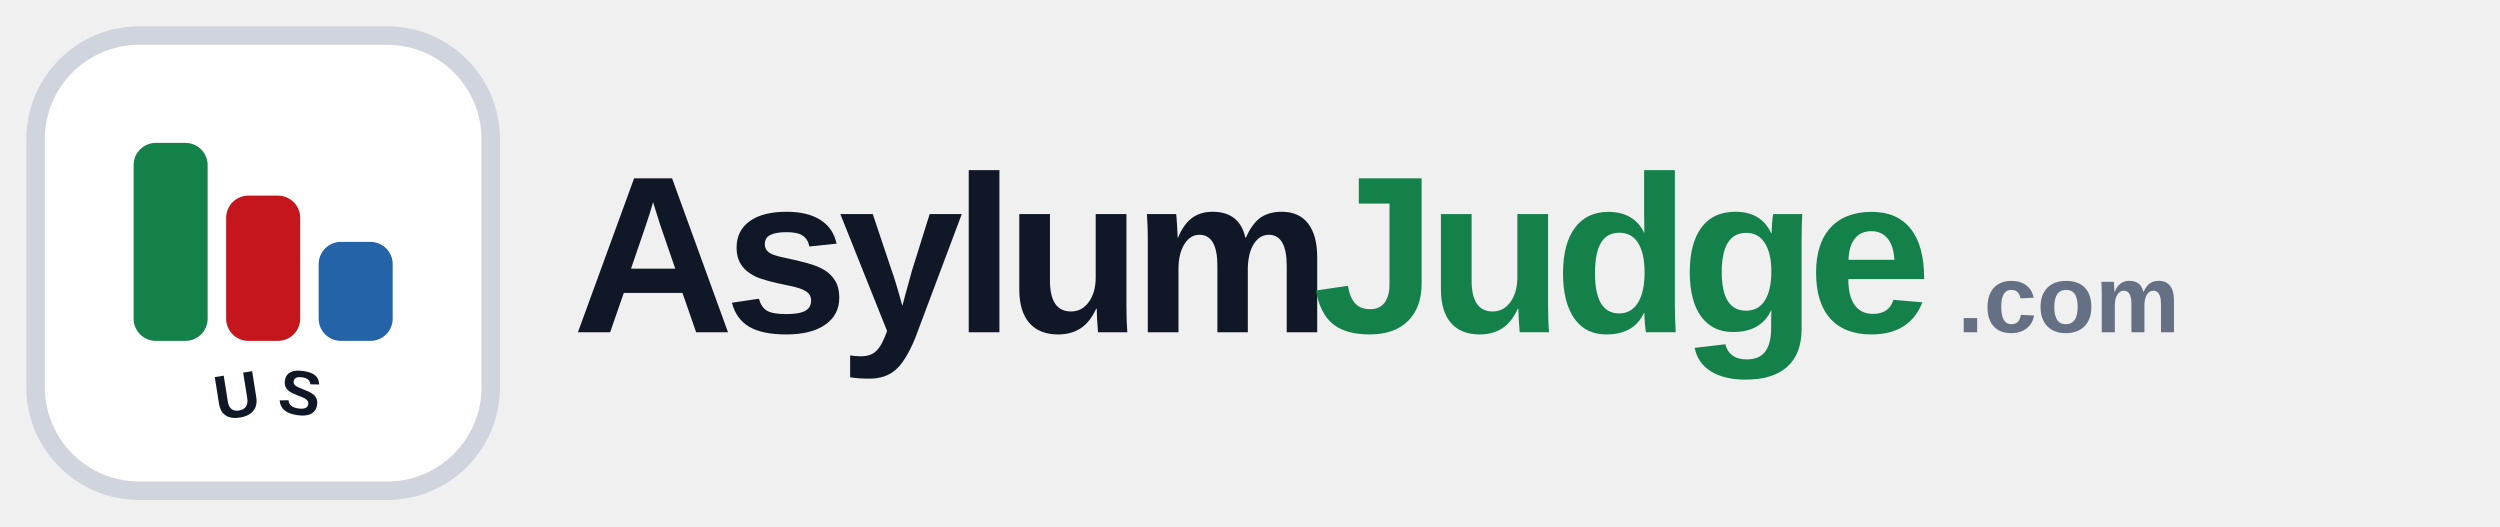
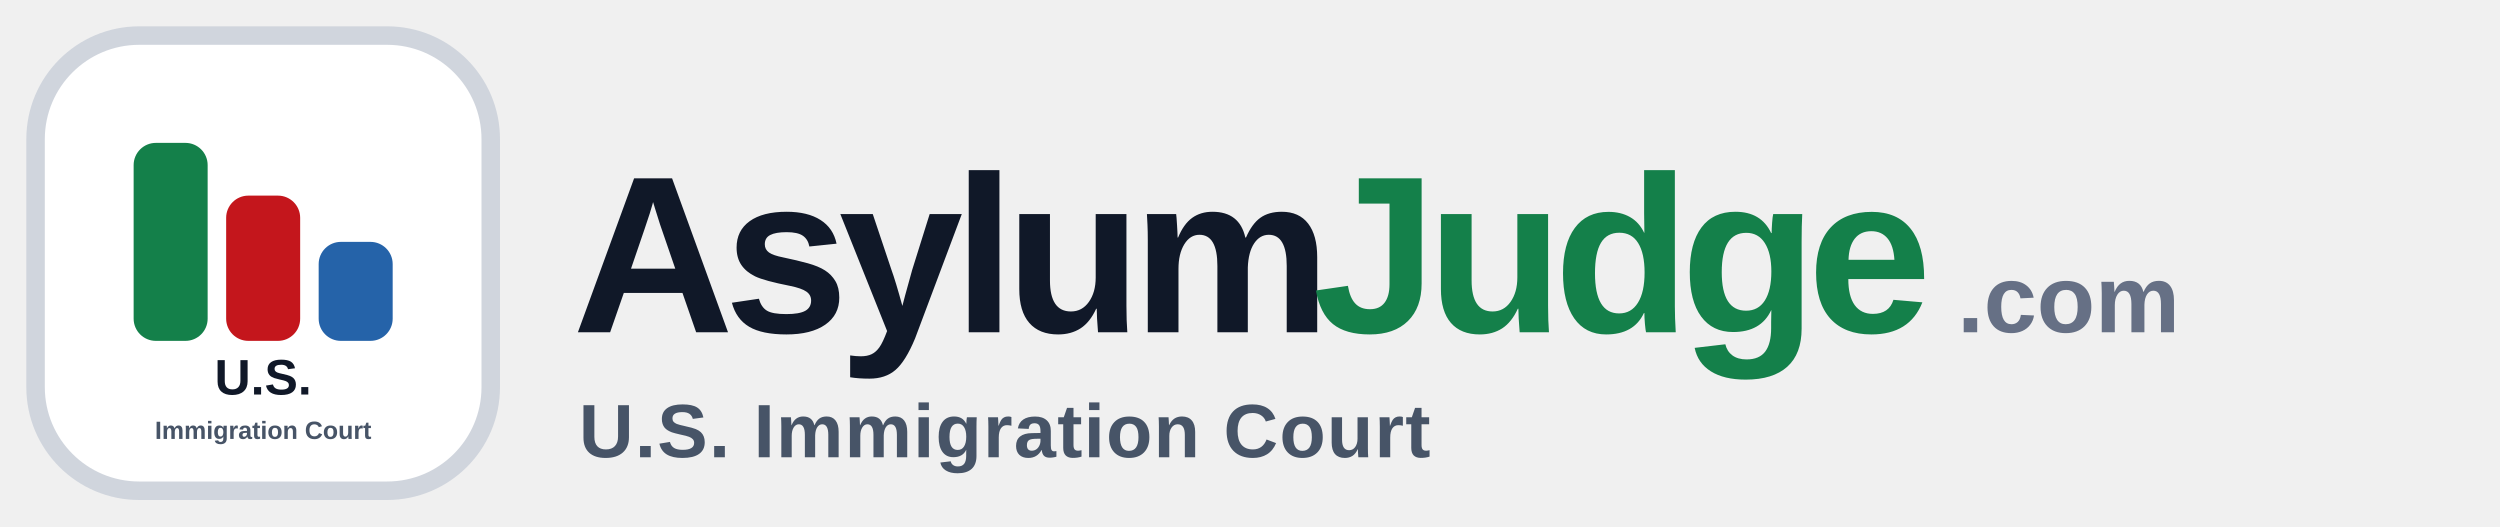
<svg xmlns="http://www.w3.org/2000/svg" width="760" height="160" viewBox="0 0 760 160" role="img" aria-labelledby="title desc">
  <g transform="translate(8 8) scale(.28125)">
    <rect x="10" y="10" width="492" height="492" rx="112" fill="#fff" stroke="#D0D5DD" stroke-width="20" />
    <rect x="116" y="126" width="80" height="214" rx="24" fill="#14804A" />
    <rect x="216" y="183" width="80" height="157" rx="24" fill="#C4161C" />
    <rect x="316" y="233" width="80" height="107" rx="24" fill="#2563A9" />
-     <g fill="#101828" font-family="Arial, Helvetica, sans-serif" font-size="68" font-weight="900">
-       <text x="207" y="426" transform="rotate(-9 207 426)">U</text>
-       <text x="270" y="416" transform="rotate(9 270 416)">S</text>
-     </g>
+     <text x="256" y="398" text-anchor="middle" fill="#101828" font-family="Arial, Helvetica, sans-serif" font-size="54" font-weight="900">U.S.</text>
+     <text x="256" y="446" text-anchor="middle" fill="#475467" font-family="Arial, Helvetica, sans-serif" font-size="27" font-weight="700">Immigration Court</text>
  </g>
  <text x="174" y="101" fill="#101828" font-family="Arial, Helvetica, sans-serif" font-size="68" font-weight="800" letter-spacing="-3">Asylum</text>
  <text x="399" y="101" fill="#14804A" font-family="Arial, Helvetica, sans-serif" font-size="68" font-weight="800" letter-spacing="-3">Judge</text>
  <text x="595" y="101" fill="#667085" font-family="Arial, Helvetica, sans-serif" font-size="29" font-weight="700">.com</text>
+   <text x="176" y="139" fill="#475467" font-family="Arial, Helvetica, sans-serif" font-size="23" font-weight="700" letter-spacing=".4">U.S. Immigration Court</text>
</svg>
